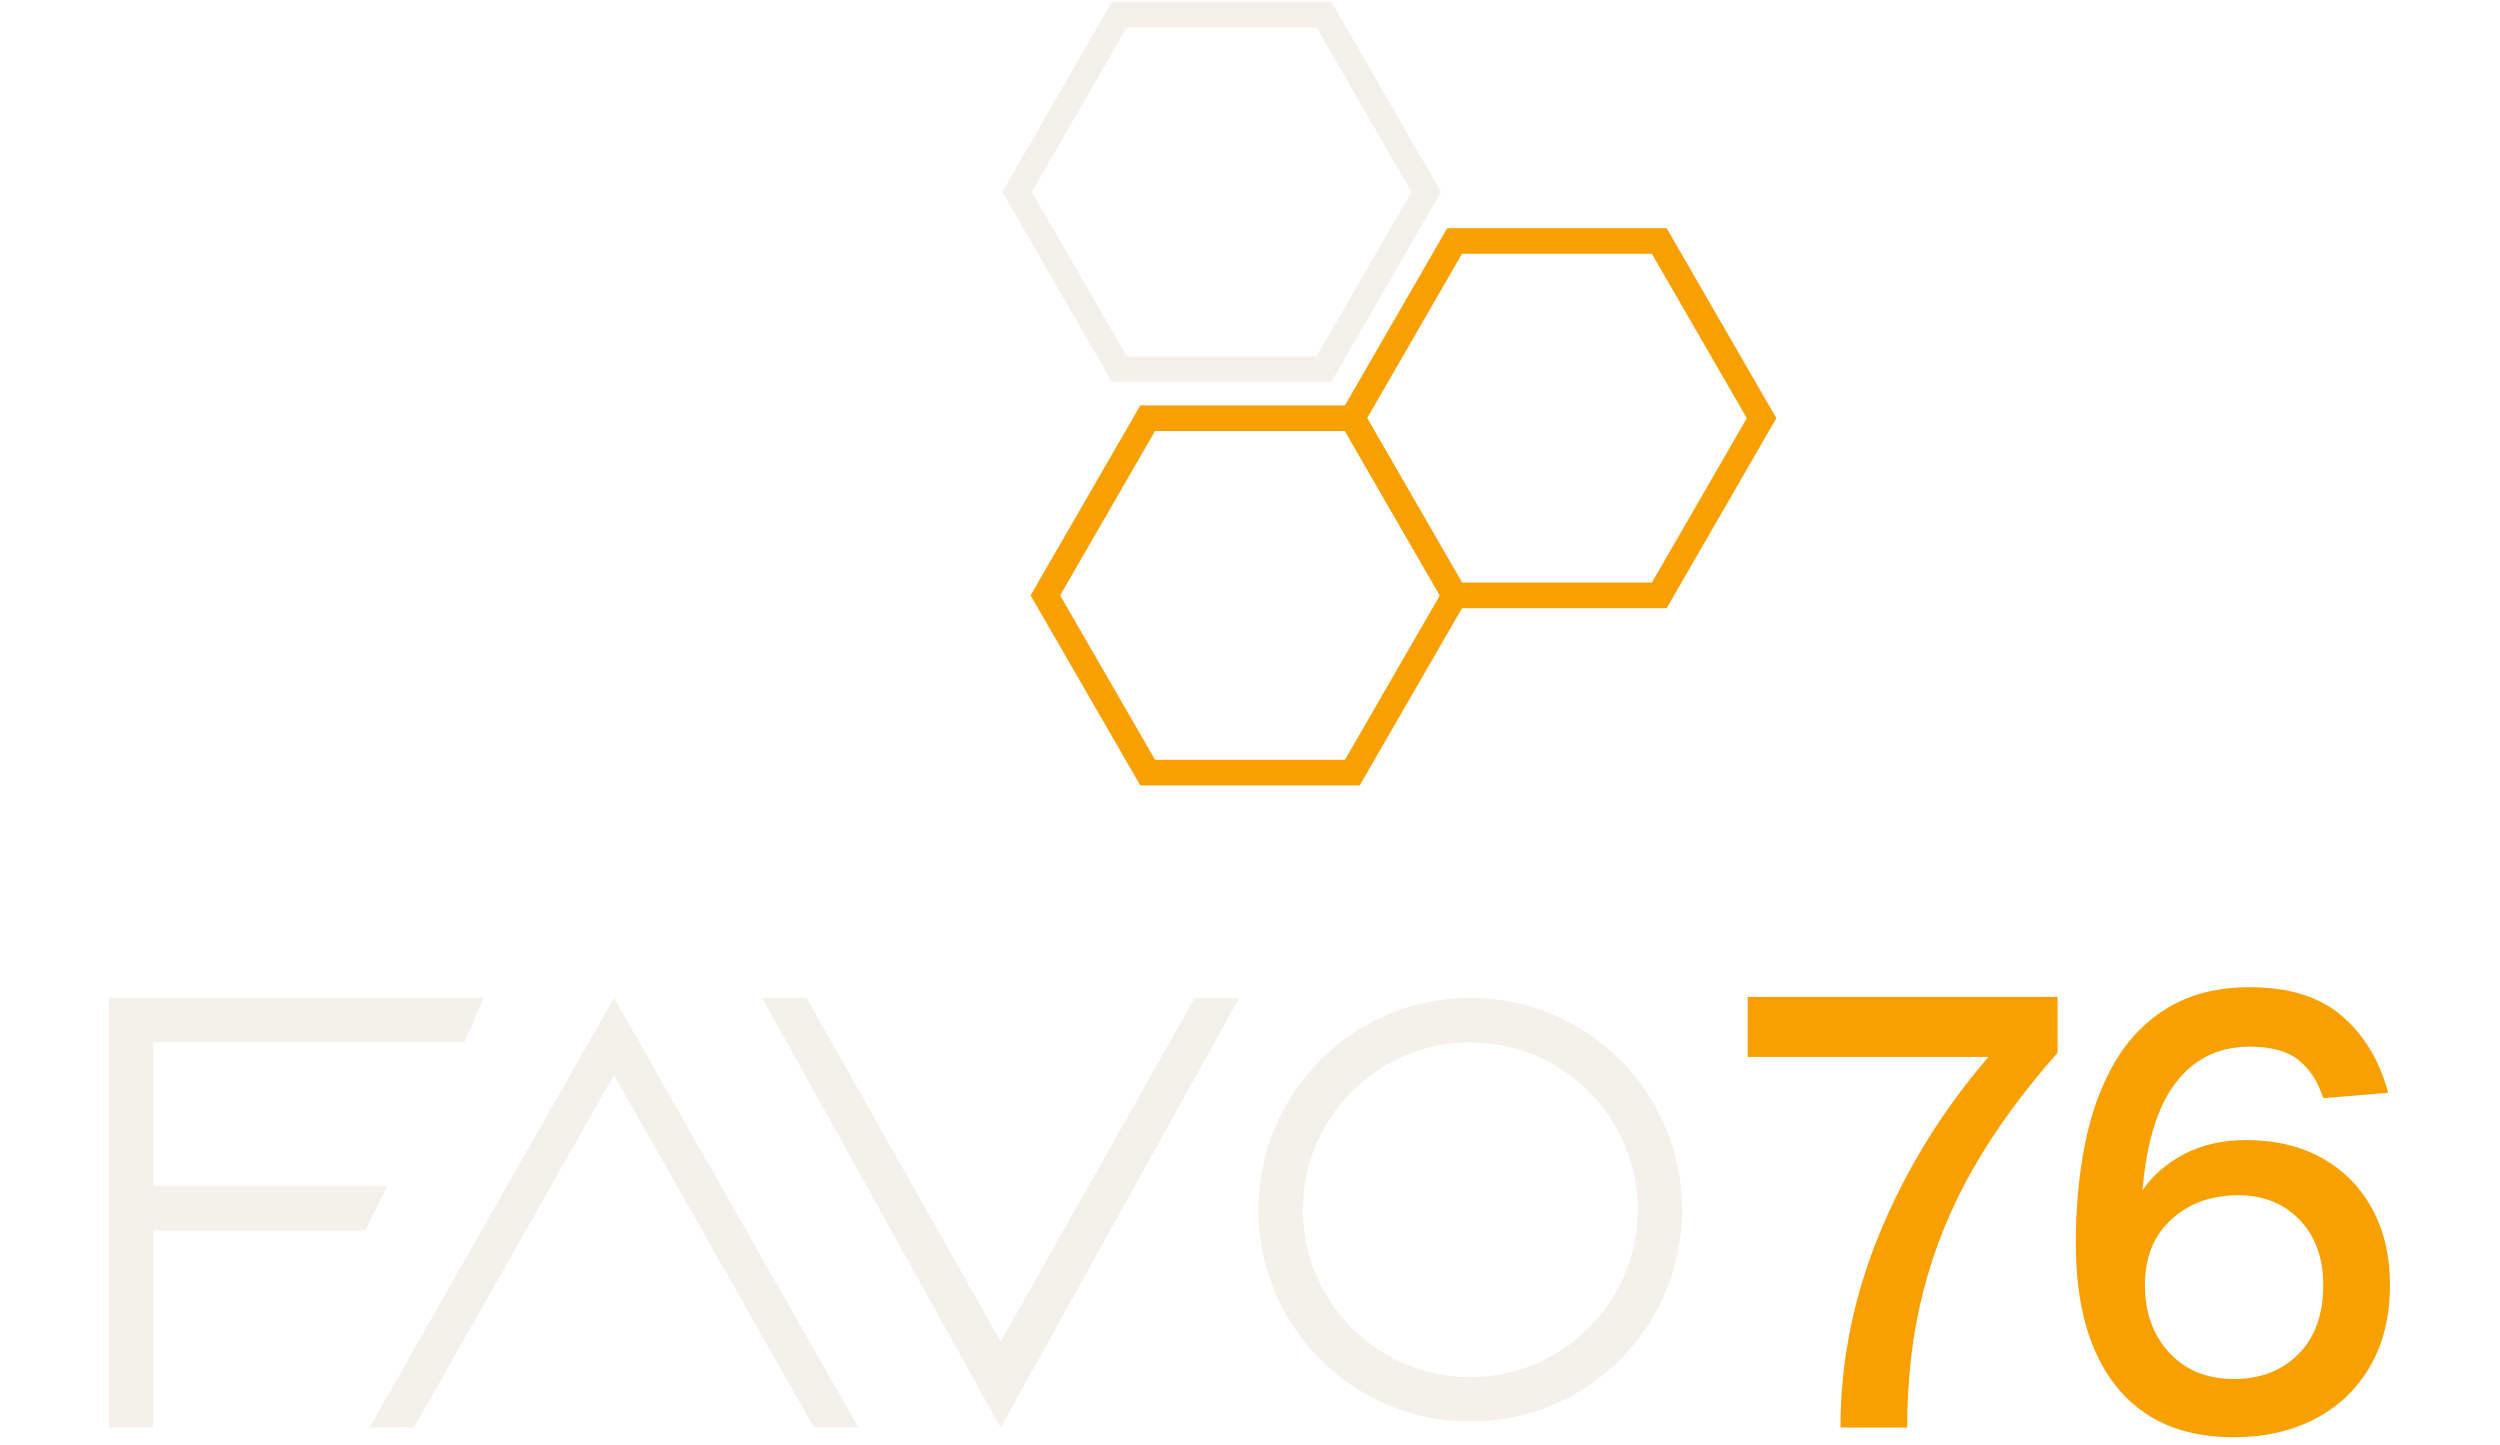
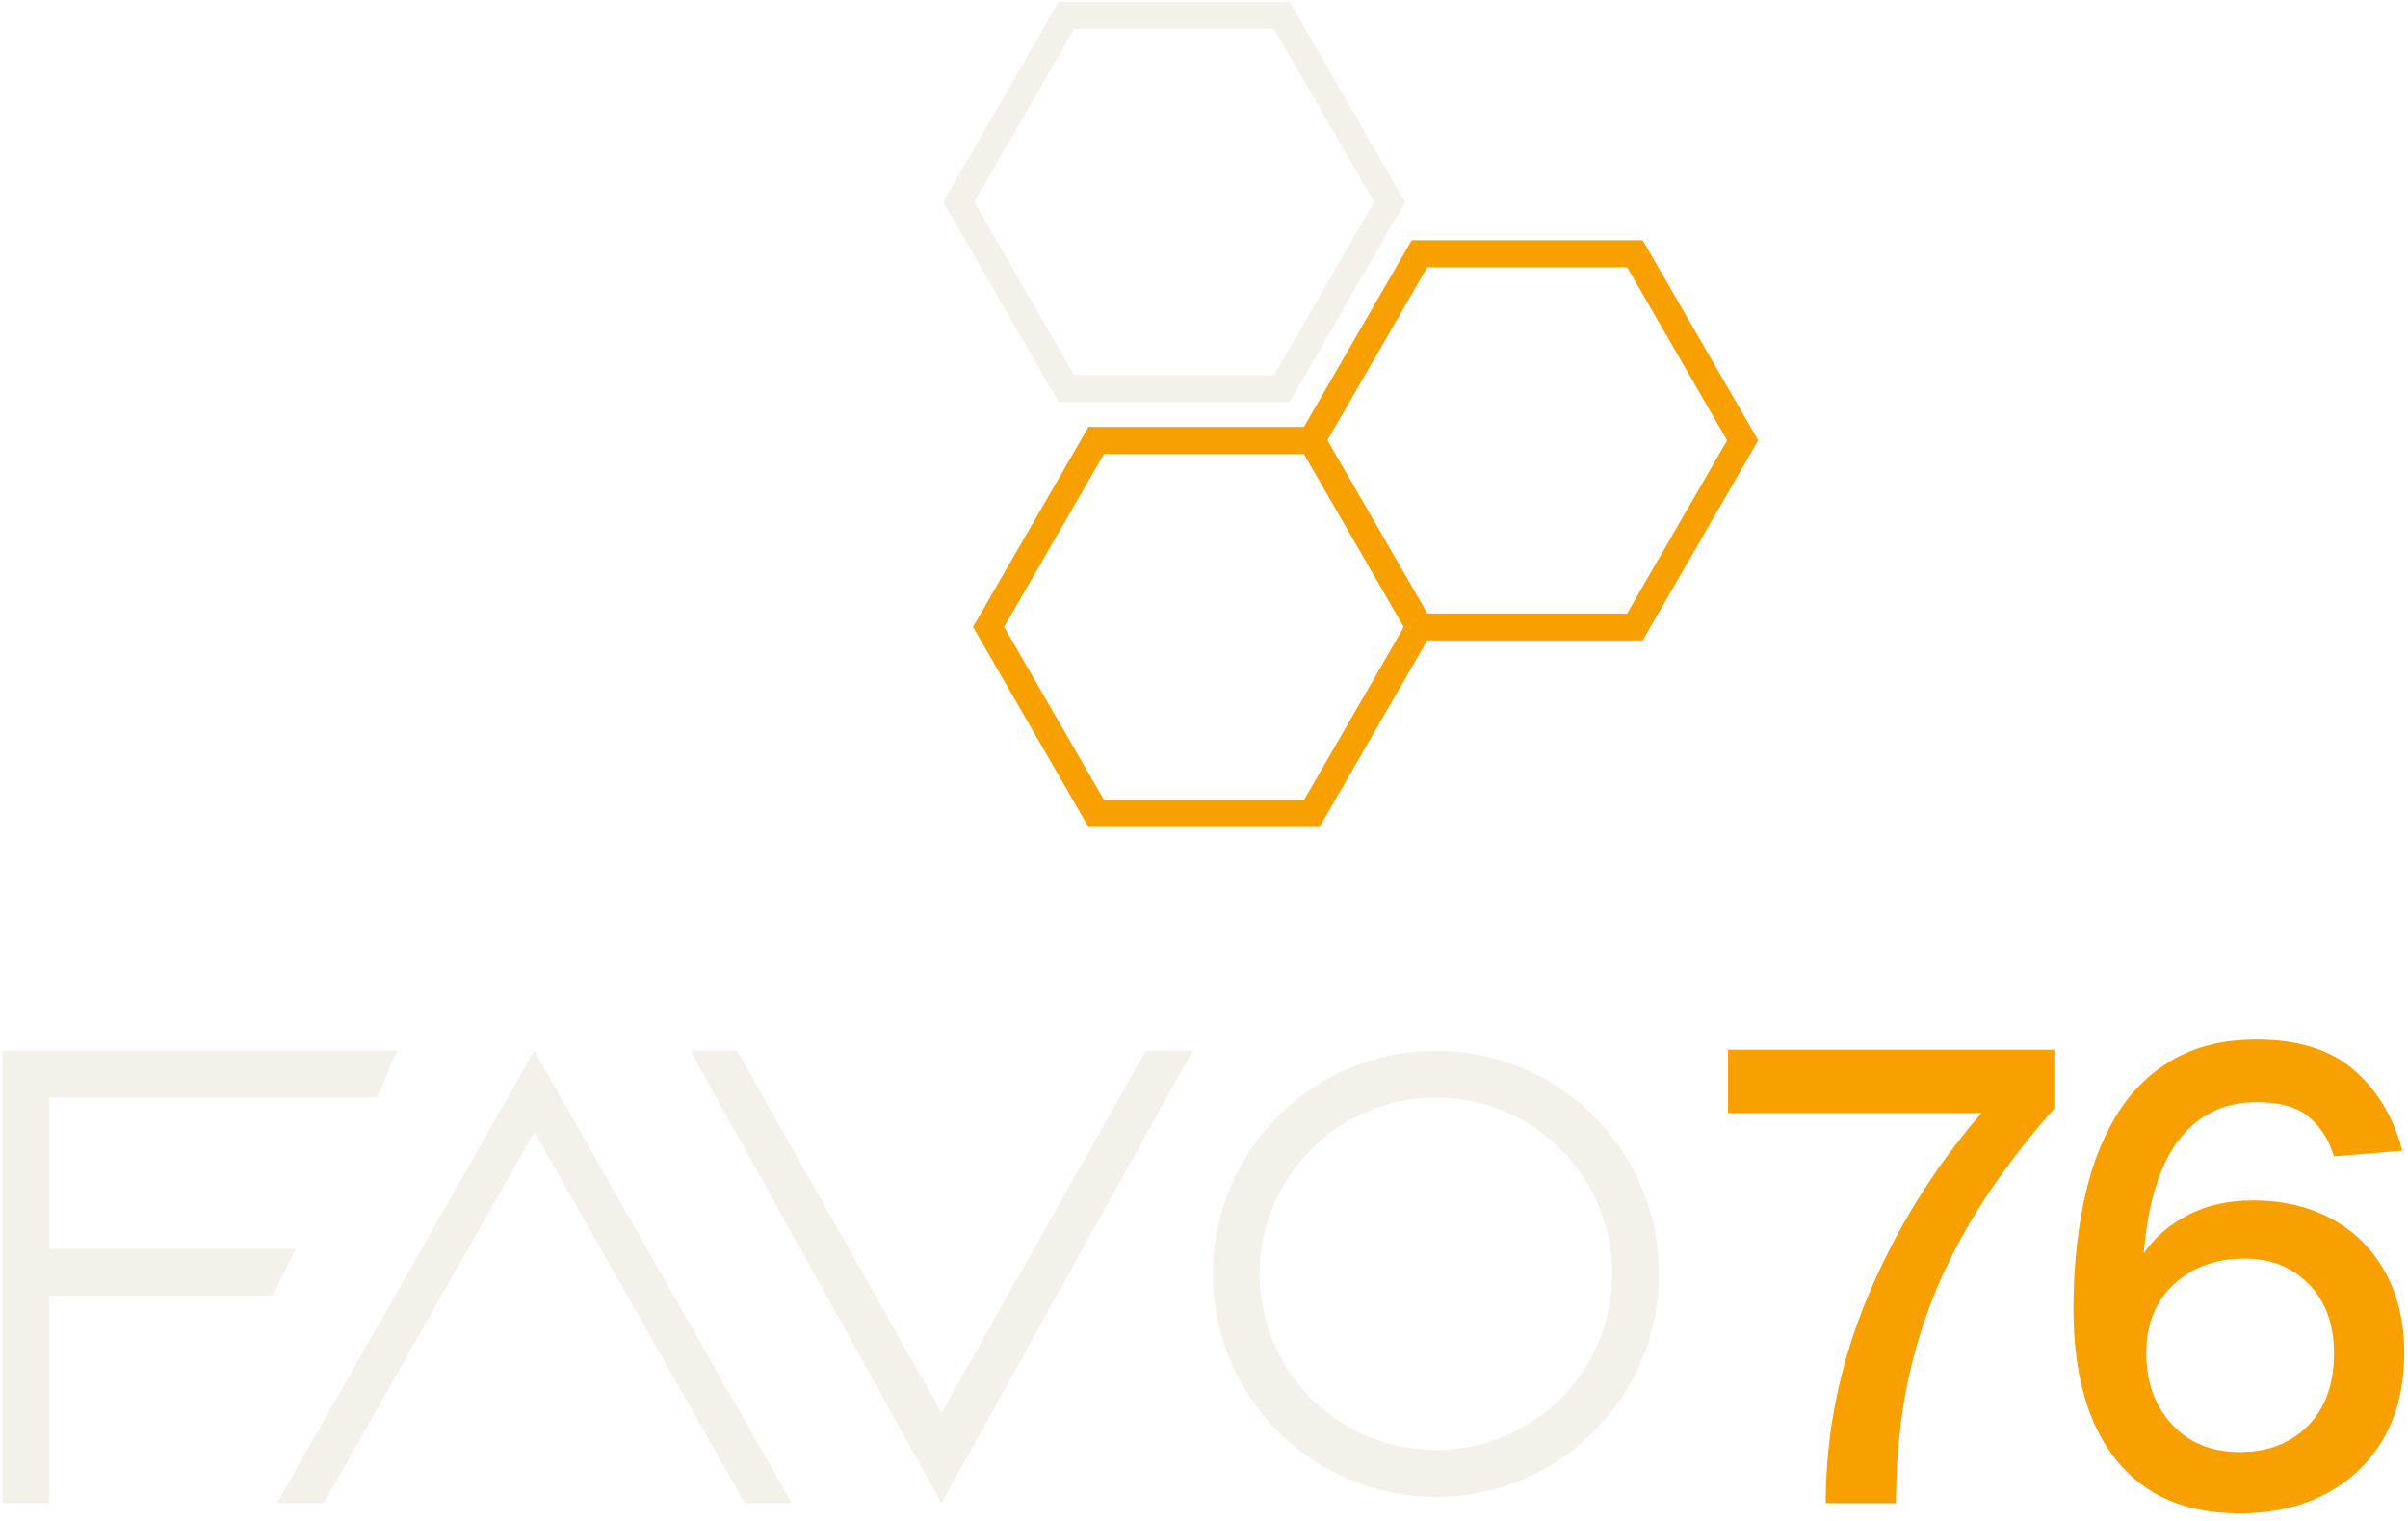
- <svg xmlns="http://www.w3.org/2000/svg" fill="none" role="img" aria-label="favo76" viewBox="0 0 540 312">
-   <g transform="translate(270 128.606) scale(0.442)">
+ <svg xmlns="http://www.w3.org/2000/svg" fill="none" role="img" aria-label="favo76" viewBox="0 0 494 312">
+   <g transform="translate(247 128.606) scale(0.442)">
    <path d="M100 0L50 86.603L-50 86.603L-100 0L-50 -86.603L50 -86.603Z" fill="none" stroke="#F8A000" stroke-width="12.5" stroke-linejoin="miter" stroke-miterlimit="4" />
    <path d="M250 -86.603L200 0L100 0L50 -86.603L100 -173.205L200 -173.205Z" fill="none" stroke="#F8A000" stroke-width="12.5" stroke-linejoin="miter" stroke-miterlimit="4" />
    <path d="M86.144 -197.205L36.144 -110.603L-63.856 -110.603L-113.856 -197.205L-63.856 -283.808L36.144 -283.808Z" fill="none" stroke="#F4F1EA" stroke-width="12.5" stroke-linejoin="miter" stroke-miterlimit="4" />
  </g>
-   <g transform="translate(-179.5 183)">
+   <g transform="translate(-202.5 183)">
    <g transform="translate(202.36 10.785) scale(0.32)">
      <g fill="#F4F1EA" transform="translate(0 358)">
        <path d="M2 0V-290H255L242 -260H32V-163H190L175 -133H32V0Z" />
        <path d="M343 -290L508 0H478L343 -238L208 0H178Z" />
        <path d="M443 -290H473L604 -58L735 -290H765L604 0Z" />
        <path fill-rule="evenodd" d="M921 -290a143 143 0 1 0 .01 0ZM921 -260a113 113 0 1 1 -.01 0Z" />
      </g>
    </g>
    <g transform="translate(243.648 125.345) scale(0.131)">
      <path d="M2655 0L2545 0Q2545-165 2610.50-322.50Q2676-480 2789-611L2392-611L2392-710L2903-710L2903-618Q2818-522 2763.50-426.50Q2709-331 2682-226.50Q2655-122 2655 0M3193 16Q3067 16 3000-67.50Q2933-151 2933-304Q2933-392 2948.50-469Q2964-546 2998-603.50Q3032-661 3087-693.50Q3142-726 3220-726Q3317-726 3372-678.50Q3427-631 3448-552L3341-543Q3329-582 3301.50-605Q3274-628 3220-628Q3144-628 3098.50-569.50Q3053-511 3043-391Q3067-427 3111-450.50Q3155-474 3214-474Q3285-474 3338.50-444.50Q3392-415 3421.50-361Q3451-307 3451-235Q3451-157 3418-100.50Q3385-44 3327-14Q3269 16 3193 16M3194-80Q3259-80 3300-121Q3341-162 3341-235Q3341-302 3302-342.50Q3263-383 3201-383Q3134-383 3090.50-343Q3047-303 3047-235Q3047-167 3087-123.50Q3127-80 3194-80" fill="#F8A000" />
    </g>
  </g>
</svg>
